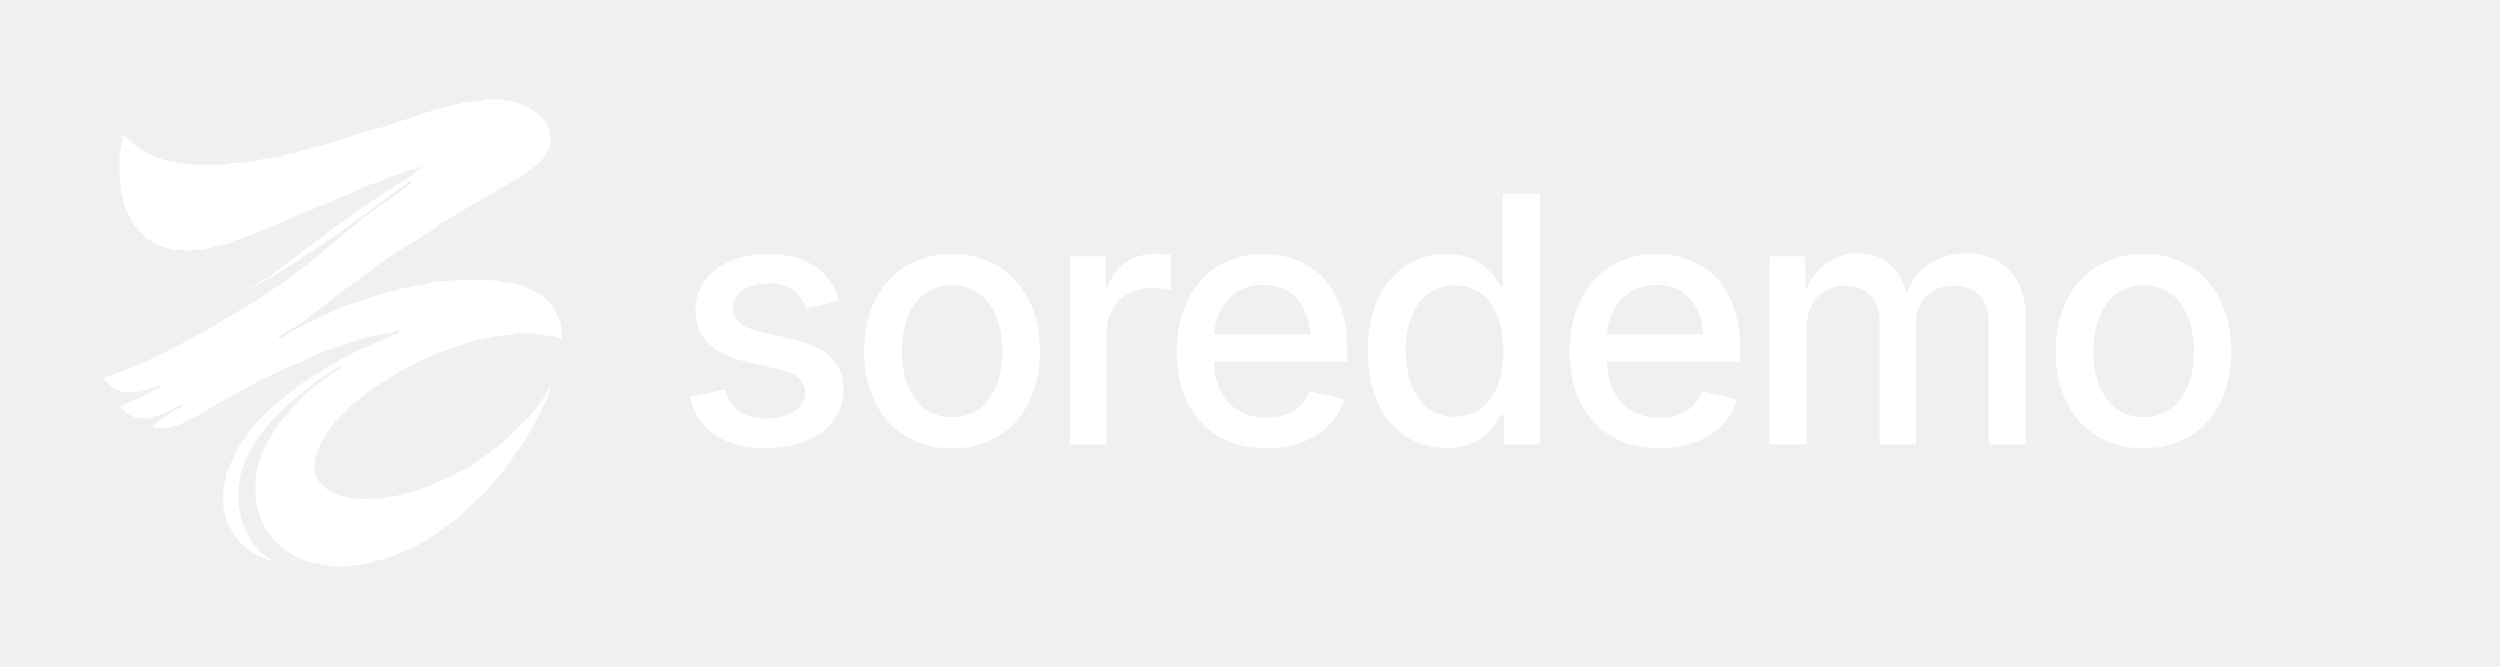
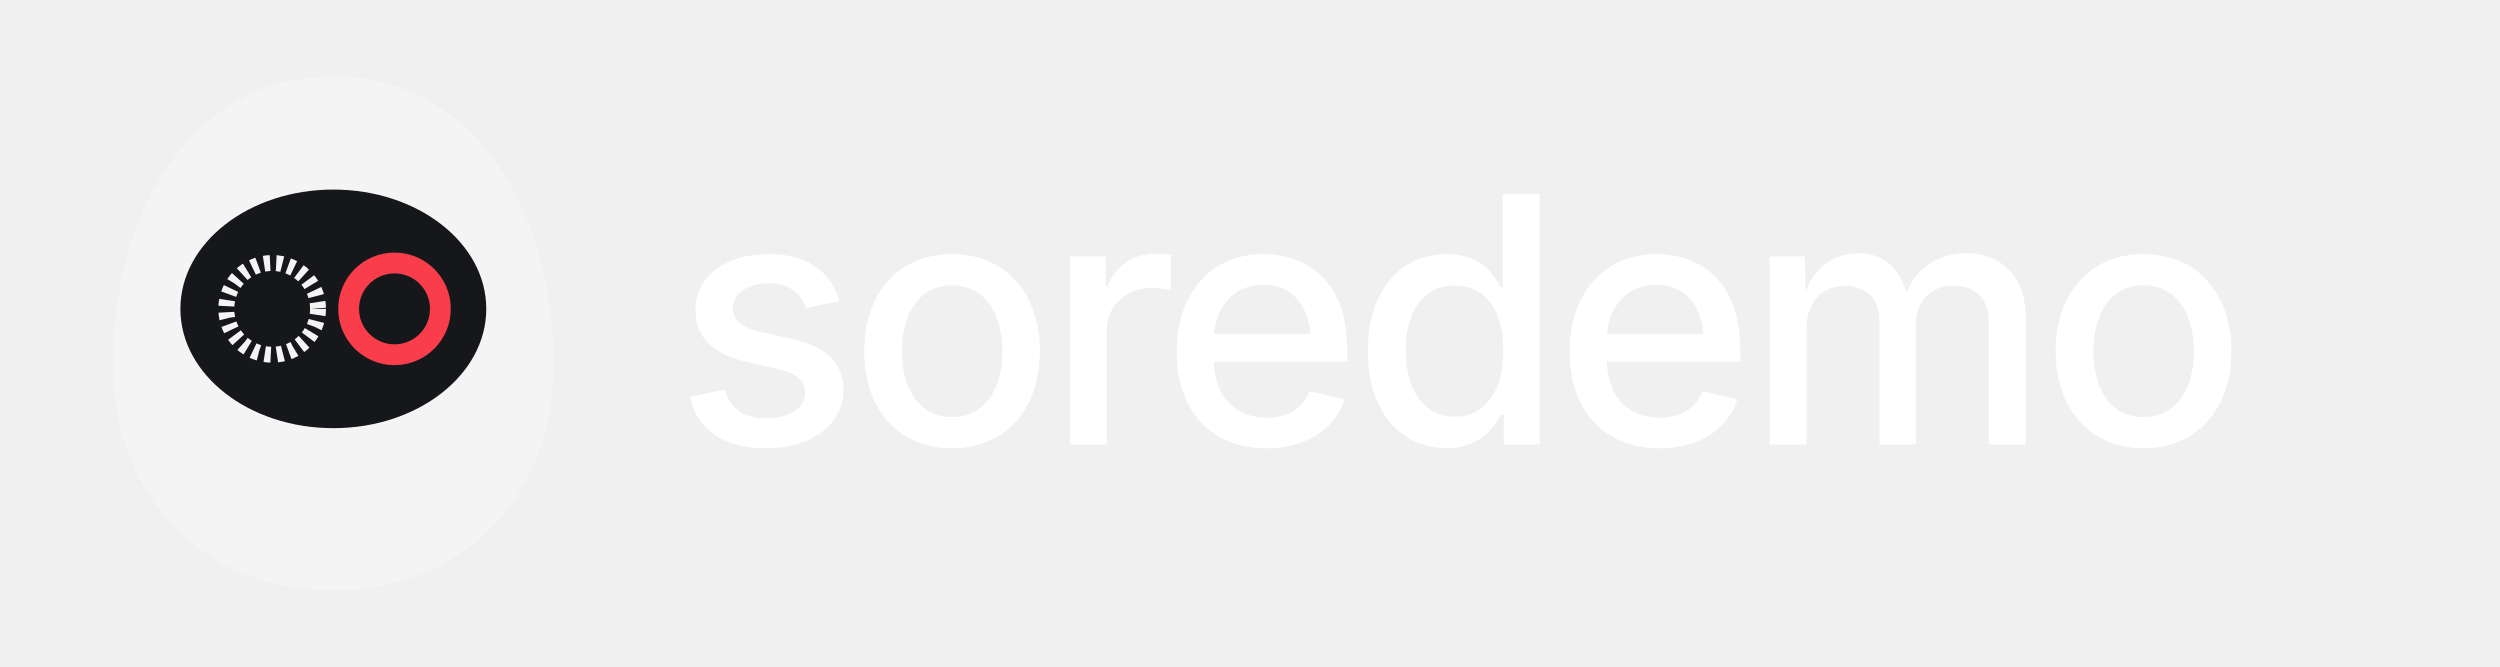
- <svg xmlns="http://www.w3.org/2000/svg" width="1800" height="480" viewBox="0 0 1800 480" version="1.1" id="svg1">
-   <defs id="defs1" />
-   <g transform="translate(55 55) scale(.37)" id="g1">
-     <path d="M 878.73 59.70 L 856.34 50.37 L 826.49 44.78 L 796.64 44.78 L 794.78 46.64 L 755.60 50.37 L 695.90 65.30 L 595.15 98.88 L 546.64 111.94 L 505.60 126.87 L 432.84 145.52 L 425.37 149.25 L 417.91 149.25 L 393.66 156.72 L 363.81 160.45 L 343.28 166.04 L 298.51 169.78 L 296.64 171.64 L 250.00 171.64 L 248.13 173.51 L 246.27 171.64 L 216.42 171.64 L 177.24 164.18 L 158.58 158.58 L 134.33 147.39 L 111.94 132.46 L 91.42 113.81 L 83.96 151.12 L 83.96 201.49 L 85.82 203.36 L 87.69 229.48 L 97.01 261.19 L 111.94 289.18 L 136.19 315.30 L 162.31 330.22 L 190.30 337.69 L 208.96 337.69 L 210.82 339.55 L 214.55 337.69 L 216.42 339.55 L 218.28 337.69 L 244.40 337.69 L 298.51 324.63 L 304.10 320.90 L 358.21 302.24 L 371.27 294.78 L 384.33 291.04 L 432.84 268.66 L 455.22 261.19 L 468.28 253.73 L 481.34 250.00 L 570.90 210.82 L 598.88 201.49 L 608.21 195.90 L 634.33 188.43 L 651.12 180.97 L 656.72 180.97 L 667.91 175.37 L 671.64 177.24 L 651.12 194.03 L 591.42 231.34 L 505.60 291.04 L 382.46 384.33 L 326.49 419.78 L 384.33 388.06 L 434.70 356.34 L 440.30 350.75 L 460.82 339.55 L 522.39 296.64 L 649.25 203.36 L 652.99 205.22 L 645.52 212.69 L 559.70 274.25 L 449.63 365.67 L 399.25 402.99 L 348.88 436.57 L 250.00 496.27 L 208.96 516.79 L 205.22 520.52 L 128.73 557.84 L 52.24 587.69 L 69.03 604.48 L 89.55 613.81 L 123.13 613.81 L 164.18 600.75 L 166.04 602.61 L 162.31 606.34 L 158.58 606.34 L 117.54 628.73 L 113.81 628.73 L 87.69 641.79 L 85.82 645.52 L 106.34 660.45 L 115.67 664.18 L 136.19 666.04 L 169.78 656.72 L 205.22 638.06 L 207.09 639.93 L 203.36 643.66 L 182.84 654.85 L 147.39 680.97 L 151.12 684.70 L 175.37 684.70 L 201.49 677.24 L 246.27 654.85 L 272.39 638.06 L 347.01 597.01 L 419.78 561.57 L 432.84 557.84 L 475.75 537.31 L 565.30 507.46 L 615.67 498.13 L 625.00 494.40 L 628.73 496.27 L 626.87 500.00 L 617.54 501.87 L 597.01 513.06 L 587.69 514.93 L 570.90 524.25 L 546.64 533.58 L 527.99 544.78 L 524.25 544.78 L 444.03 593.28 L 384.33 639.93 L 348.88 675.37 L 317.16 718.28 L 292.91 768.66 L 285.45 805.97 L 285.45 833.96 L 292.91 865.67 L 304.10 888.06 L 313.43 901.12 L 330.22 917.91 L 343.28 927.24 L 365.67 938.43 L 384.33 944.03 L 360.07 927.24 L 343.28 908.58 L 328.36 882.46 L 320.90 861.94 L 315.30 833.96 L 315.30 798.51 L 320.90 770.52 L 328.36 748.13 L 345.15 716.42 L 360.07 694.03 L 380.60 669.78 L 414.18 636.19 L 470.15 591.42 L 513.06 563.43 L 516.79 565.30 L 488.81 583.96 L 445.90 617.54 L 401.12 666.04 L 369.40 714.55 L 356.34 746.27 L 348.88 776.12 L 348.88 802.24 L 347.01 804.10 L 348.88 807.84 L 348.88 826.49 L 358.21 860.07 L 369.40 882.46 L 384.33 902.99 L 401.12 917.91 L 423.51 932.84 L 449.63 944.03 L 496.27 953.36 L 531.72 953.36 L 533.58 951.49 L 557.84 949.63 L 608.21 936.57 L 652.99 917.91 L 680.97 902.99 L 738.81 861.94 L 794.78 809.70 L 835.82 761.19 L 875.00 705.22 L 906.72 647.39 L 919.78 615.67 L 923.51 600.75 L 916.04 615.67 L 886.19 656.72 L 832.09 710.82 L 774.25 753.73 L 751.87 766.79 L 684.70 798.51 L 669.78 802.24 L 664.18 805.97 L 617.54 817.16 L 608.21 817.16 L 595.15 820.90 L 550.37 822.76 L 548.51 820.90 L 535.45 820.90 L 516.79 817.16 L 490.67 805.97 L 472.01 789.18 L 464.55 774.25 L 462.69 755.60 L 468.28 729.48 L 483.21 699.63 L 503.73 671.64 L 537.31 638.06 L 572.76 610.07 L 638.06 569.03 L 675.37 550.37 L 725.75 529.85 L 772.39 514.93 L 815.30 505.60 L 854.48 501.87 L 856.34 500.00 L 891.79 500.00 L 893.66 501.87 L 929.10 505.60 L 945.90 511.19 L 942.16 479.48 L 927.24 447.76 L 904.85 425.37 L 871.27 408.58 L 852.61 402.99 L 822.76 399.25 L 820.90 397.39 L 807.84 397.39 L 805.97 395.52 L 735.07 395.52 L 733.21 397.39 L 699.63 399.25 L 667.91 406.72 L 658.58 406.72 L 591.42 423.51 L 526.12 445.90 L 477.61 466.42 L 425.37 492.54 L 397.39 509.33 L 391.79 507.46 L 444.03 475.75 L 507.46 425.37 L 610.07 350.75 L 701.49 292.91 L 707.09 287.31 L 869.40 192.16 L 901.12 167.91 L 910.45 156.72 L 919.78 139.93 L 923.51 126.87 L 921.64 106.34 L 912.31 87.69 L 895.52 70.90 Z" fill="#FFFFFF" id="path1" />
+ <svg xmlns="http://www.w3.org/2000/svg" width="1800" height="480" viewBox="0 0 1800 480">
+   <g transform="translate(240 240) scale(4.4048) translate(-50 -50)">
+     <path d="M50 8C73 8 86 30 86 55C86 77 71 92 50 92C29 92 14 77 14 55C14 30 27 8 50 8Z" fill="#f4f4f5" />
+     <path d="M25 46a25 19.5 0 1 0 50 0a25 19.5 0 1 0 -50 0Z" fill="#16171b" />
+     <circle cx="60" cy="46" r="7.5" fill="none" stroke="#fa3d4a" stroke-width="3.4" />
+     <circle cx="40" cy="46" r="7.5" fill="none" stroke="#f4f4f5" stroke-width="2.6" pathLength="20" stroke-dasharray="1 1" />
  </g>
-   <path d="m 551.48,322.785 c 33.059,0 55.824,-17.438 55.824,-42.141 0,-18.77 -11.867,-30.879 -36.934,-36.57 l -21.797,-4.844 c -14.895,-3.391 -20.949,-8.719 -20.949,-17.68 0,-10.172 11.141,-17.559 25.793,-17.559 15.984,0 23.613,8.477 27.125,17.922 l 23.855,-5.207 c -5.812,-20.102 -21.918,-33.785 -51.223,-33.785 -30.637,0 -52.434,16.105 -52.434,40.324 0,19.375 12.109,31.727 37.297,37.418 l 22.766,5.207 c 12.836,2.906 19.012,8.477 19.012,17.074 0,10.051 -10.898,18.285 -28.094,18.285 -15.742,0 -26.035,-6.539 -29.789,-20.707 l -25.066,5.207 c 4.844,23.977 25.188,37.055 54.613,37.055 z m 133.922,0 c 38.145,0 63.332,-27.973 63.332,-69.75 0,-42.141 -25.188,-70.113 -63.332,-70.113 -38.145,0 -63.211,27.973 -63.211,70.113 0,41.777 25.066,69.75 63.211,69.75 z m 0,-22.523 c -24.461,0 -36.086,-21.555 -36.086,-47.227 0,-26.035 11.625,-47.59 36.086,-47.59 24.703,0 36.328,21.676 36.328,47.59 0,25.672 -11.625,47.227 -36.328,47.227 z M 770.281,320 h 26.641 v -82.223 c 0,-17.801 13.562,-30.395 32.211,-30.395 5.57,0 11.988,0.969 13.926,1.453 v -25.43 c -2.785,-0.363 -7.871,-0.727 -11.262,-0.727 -15.863,0 -29.305,8.961 -34.27,23.734 h -1.453 v -21.797 h -25.793 z m 141.551,2.785 c 28.941,0 49.648,-14.168 56.066,-35.238 l -25.066,-5.934 c -4.723,12.594 -15.863,19.133 -30.758,19.133 -22.16,0 -37.176,-14.168 -38.145,-40.324 h 96.027 v -9.445 c 0,-48.801 -29.547,-68.055 -60.426,-68.055 -37.902,0 -62.363,28.699 -62.363,70.355 0,42.02 24.703,69.508 64.664,69.508 z M 874.051,240.562 c 1.453,-19.496 14.289,-35.602 35.602,-35.602 20.465,0 31.969,14.289 33.906,35.602 z m 167.465,82.102 c 24.461,0 34.27,-15.258 38.992,-23.855 h 2.18 V 320 h 25.914 V 139.57 h -26.641 v 67.086 h -1.453 c -4.601,-8.355 -13.805,-23.734 -38.992,-23.734 -32.574,0 -56.672,25.672 -56.672,69.75 0,43.715 23.734,69.992 56.672,69.992 z m 5.812,-22.645 c -23.129,0 -35.238,-20.707 -35.238,-47.59 0,-26.641 11.746,-46.863 35.238,-46.863 22.887,0 35.117,18.77 35.117,46.863 0,28.215 -12.473,47.59 -35.117,47.59 z m 147.484,22.766 c 28.941,0 49.648,-14.168 56.066,-35.238 l -25.066,-5.934 c -4.723,12.594 -15.863,19.133 -30.758,19.133 -22.16,0 -37.176,-14.168 -38.145,-40.324 h 96.027 v -9.445 c 0,-48.801 -29.547,-68.055 -60.426,-68.055 -37.902,0 -62.363,28.699 -62.363,70.355 0,42.02 24.703,69.508 64.664,69.508 z m -37.781,-82.223 c 1.453,-19.496 14.289,-35.602 35.602,-35.602 20.465,0 31.969,14.289 33.906,35.602 z M 1274.121,320 h 26.641 v -84.16 c 0,-19.738 12.836,-30.152 27.73,-30.152 14.289,0 24.703,9.566 24.703,23.977 V 320 h 26.277 v -86.703 c 0,-16.105 10.172,-27.609 27.004,-27.609 13.805,0 25.43,7.629 25.43,25.672 V 320 h 26.641 v -91.305 c 0,-30.758 -18.891,-46.379 -42.867,-46.379 -19.254,0 -35.965,10.172 -42.867,28.457 -5.328,-17.922 -16.953,-28.457 -34.633,-28.457 -16.105,0 -31.242,8.84 -38.145,27.609 l -0.606,-25.309 h -25.309 z m 269.184,2.785 c 38.145,0 63.332,-27.973 63.332,-69.75 0,-42.141 -25.188,-70.113 -63.332,-70.113 -38.145,0 -63.211,27.973 -63.211,70.113 0,41.777 25.066,69.75 63.211,69.75 z m 0,-22.523 c -24.461,0 -36.086,-21.555 -36.086,-47.227 0,-26.035 11.625,-47.59 36.086,-47.59 24.703,0 36.328,21.676 36.328,47.59 0,25.672 -11.625,47.227 -36.328,47.227 z" id="text1" style="font-weight:500;font-size:248px;font-family:Inter;letter-spacing:-8;fill:#ffffff" aria-label="soredemo" />
+   <path d="m 551.48,322.785 c 33.059,0 55.824,-17.438 55.824,-42.141 0,-18.77 -11.867,-30.879 -36.934,-36.57 l -21.797,-4.844 c -14.895,-3.391 -20.949,-8.719 -20.949,-17.68 0,-10.172 11.141,-17.559 25.793,-17.559 15.984,0 23.613,8.477 27.125,17.922 l 23.855,-5.207 c -5.812,-20.102 -21.918,-33.785 -51.223,-33.785 -30.637,0 -52.434,16.105 -52.434,40.324 0,19.375 12.109,31.727 37.297,37.418 l 22.766,5.207 c 12.836,2.906 19.012,8.477 19.012,17.074 0,10.051 -10.898,18.285 -28.094,18.285 -15.742,0 -26.035,-6.539 -29.789,-20.707 l -25.066,5.207 c 4.844,23.977 25.188,37.055 54.613,37.055 z m 133.922,0 c 38.145,0 63.332,-27.973 63.332,-69.75 0,-42.141 -25.188,-70.113 -63.332,-70.113 -38.145,0 -63.211,27.973 -63.211,70.113 0,41.777 25.066,69.75 63.211,69.75 z m 0,-22.523 c -24.461,0 -36.086,-21.555 -36.086,-47.227 0,-26.035 11.625,-47.59 36.086,-47.59 24.703,0 36.328,21.676 36.328,47.59 0,25.672 -11.625,47.227 -36.328,47.227 z M 770.281,320 h 26.641 v -82.223 c 0,-17.801 13.562,-30.395 32.211,-30.395 5.57,0 11.988,0.969 13.926,1.453 v -25.43 c -2.785,-0.363 -7.871,-0.727 -11.262,-0.727 -15.863,0 -29.305,8.961 -34.27,23.734 h -1.453 v -21.797 h -25.793 z m 141.551,2.785 c 28.941,0 49.648,-14.168 56.066,-35.238 l -25.066,-5.934 c -4.723,12.594 -15.863,19.133 -30.758,19.133 -22.16,0 -37.176,-14.168 -38.145,-40.324 h 96.027 v -9.445 c 0,-48.801 -29.547,-68.055 -60.426,-68.055 -37.902,0 -62.363,28.699 -62.363,70.355 0,42.02 24.703,69.508 64.664,69.508 z M 874.051,240.562 c 1.453,-19.496 14.289,-35.602 35.602,-35.602 20.465,0 31.969,14.289 33.906,35.602 z m 167.465,82.102 c 24.461,0 34.27,-15.258 38.992,-23.855 h 2.18 V 320 h 25.914 V 139.57 h -26.641 v 67.086 h -1.453 c -4.601,-8.355 -13.805,-23.734 -38.992,-23.734 -32.574,0 -56.672,25.672 -56.672,69.75 0,43.715 23.734,69.992 56.672,69.992 z m 5.812,-22.645 c -23.129,0 -35.238,-20.707 -35.238,-47.59 0,-26.641 11.746,-46.863 35.238,-46.863 22.887,0 35.117,18.77 35.117,46.863 0,28.215 -12.473,47.59 -35.117,47.59 z m 147.484,22.766 c 28.941,0 49.648,-14.168 56.066,-35.238 l -25.066,-5.934 c -4.723,12.594 -15.863,19.133 -30.758,19.133 -22.16,0 -37.176,-14.168 -38.145,-40.324 h 96.027 v -9.445 c 0,-48.801 -29.547,-68.055 -60.426,-68.055 -37.902,0 -62.363,28.699 -62.363,70.355 0,42.02 24.703,69.508 64.664,69.508 z m -37.781,-82.223 c 1.453,-19.496 14.289,-35.602 35.602,-35.602 20.465,0 31.969,14.289 33.906,35.602 z M 1274.121,320 h 26.641 v -84.16 c 0,-19.738 12.836,-30.152 27.73,-30.152 14.289,0 24.703,9.566 24.703,23.977 V 320 h 26.277 v -86.703 c 0,-16.105 10.172,-27.609 27.004,-27.609 13.805,0 25.43,7.629 25.43,25.672 V 320 h 26.641 v -91.305 c 0,-30.758 -18.891,-46.379 -42.867,-46.379 -19.254,0 -35.965,10.172 -42.867,28.457 -5.328,-17.922 -16.953,-28.457 -34.633,-28.457 -16.105,0 -31.242,8.84 -38.145,27.609 l -0.606,-25.309 h -25.309 z m 269.184,2.785 c 38.145,0 63.332,-27.973 63.332,-69.75 0,-42.141 -25.188,-70.113 -63.332,-70.113 -38.145,0 -63.211,27.973 -63.211,70.113 0,41.777 25.066,69.75 63.211,69.75 z m 0,-22.523 c -24.461,0 -36.086,-21.555 -36.086,-47.227 0,-26.035 11.625,-47.59 36.086,-47.59 24.703,0 36.328,21.676 36.328,47.59 0,25.672 -11.625,47.227 -36.328,47.227 z" fill="#ffffff" />
</svg>
